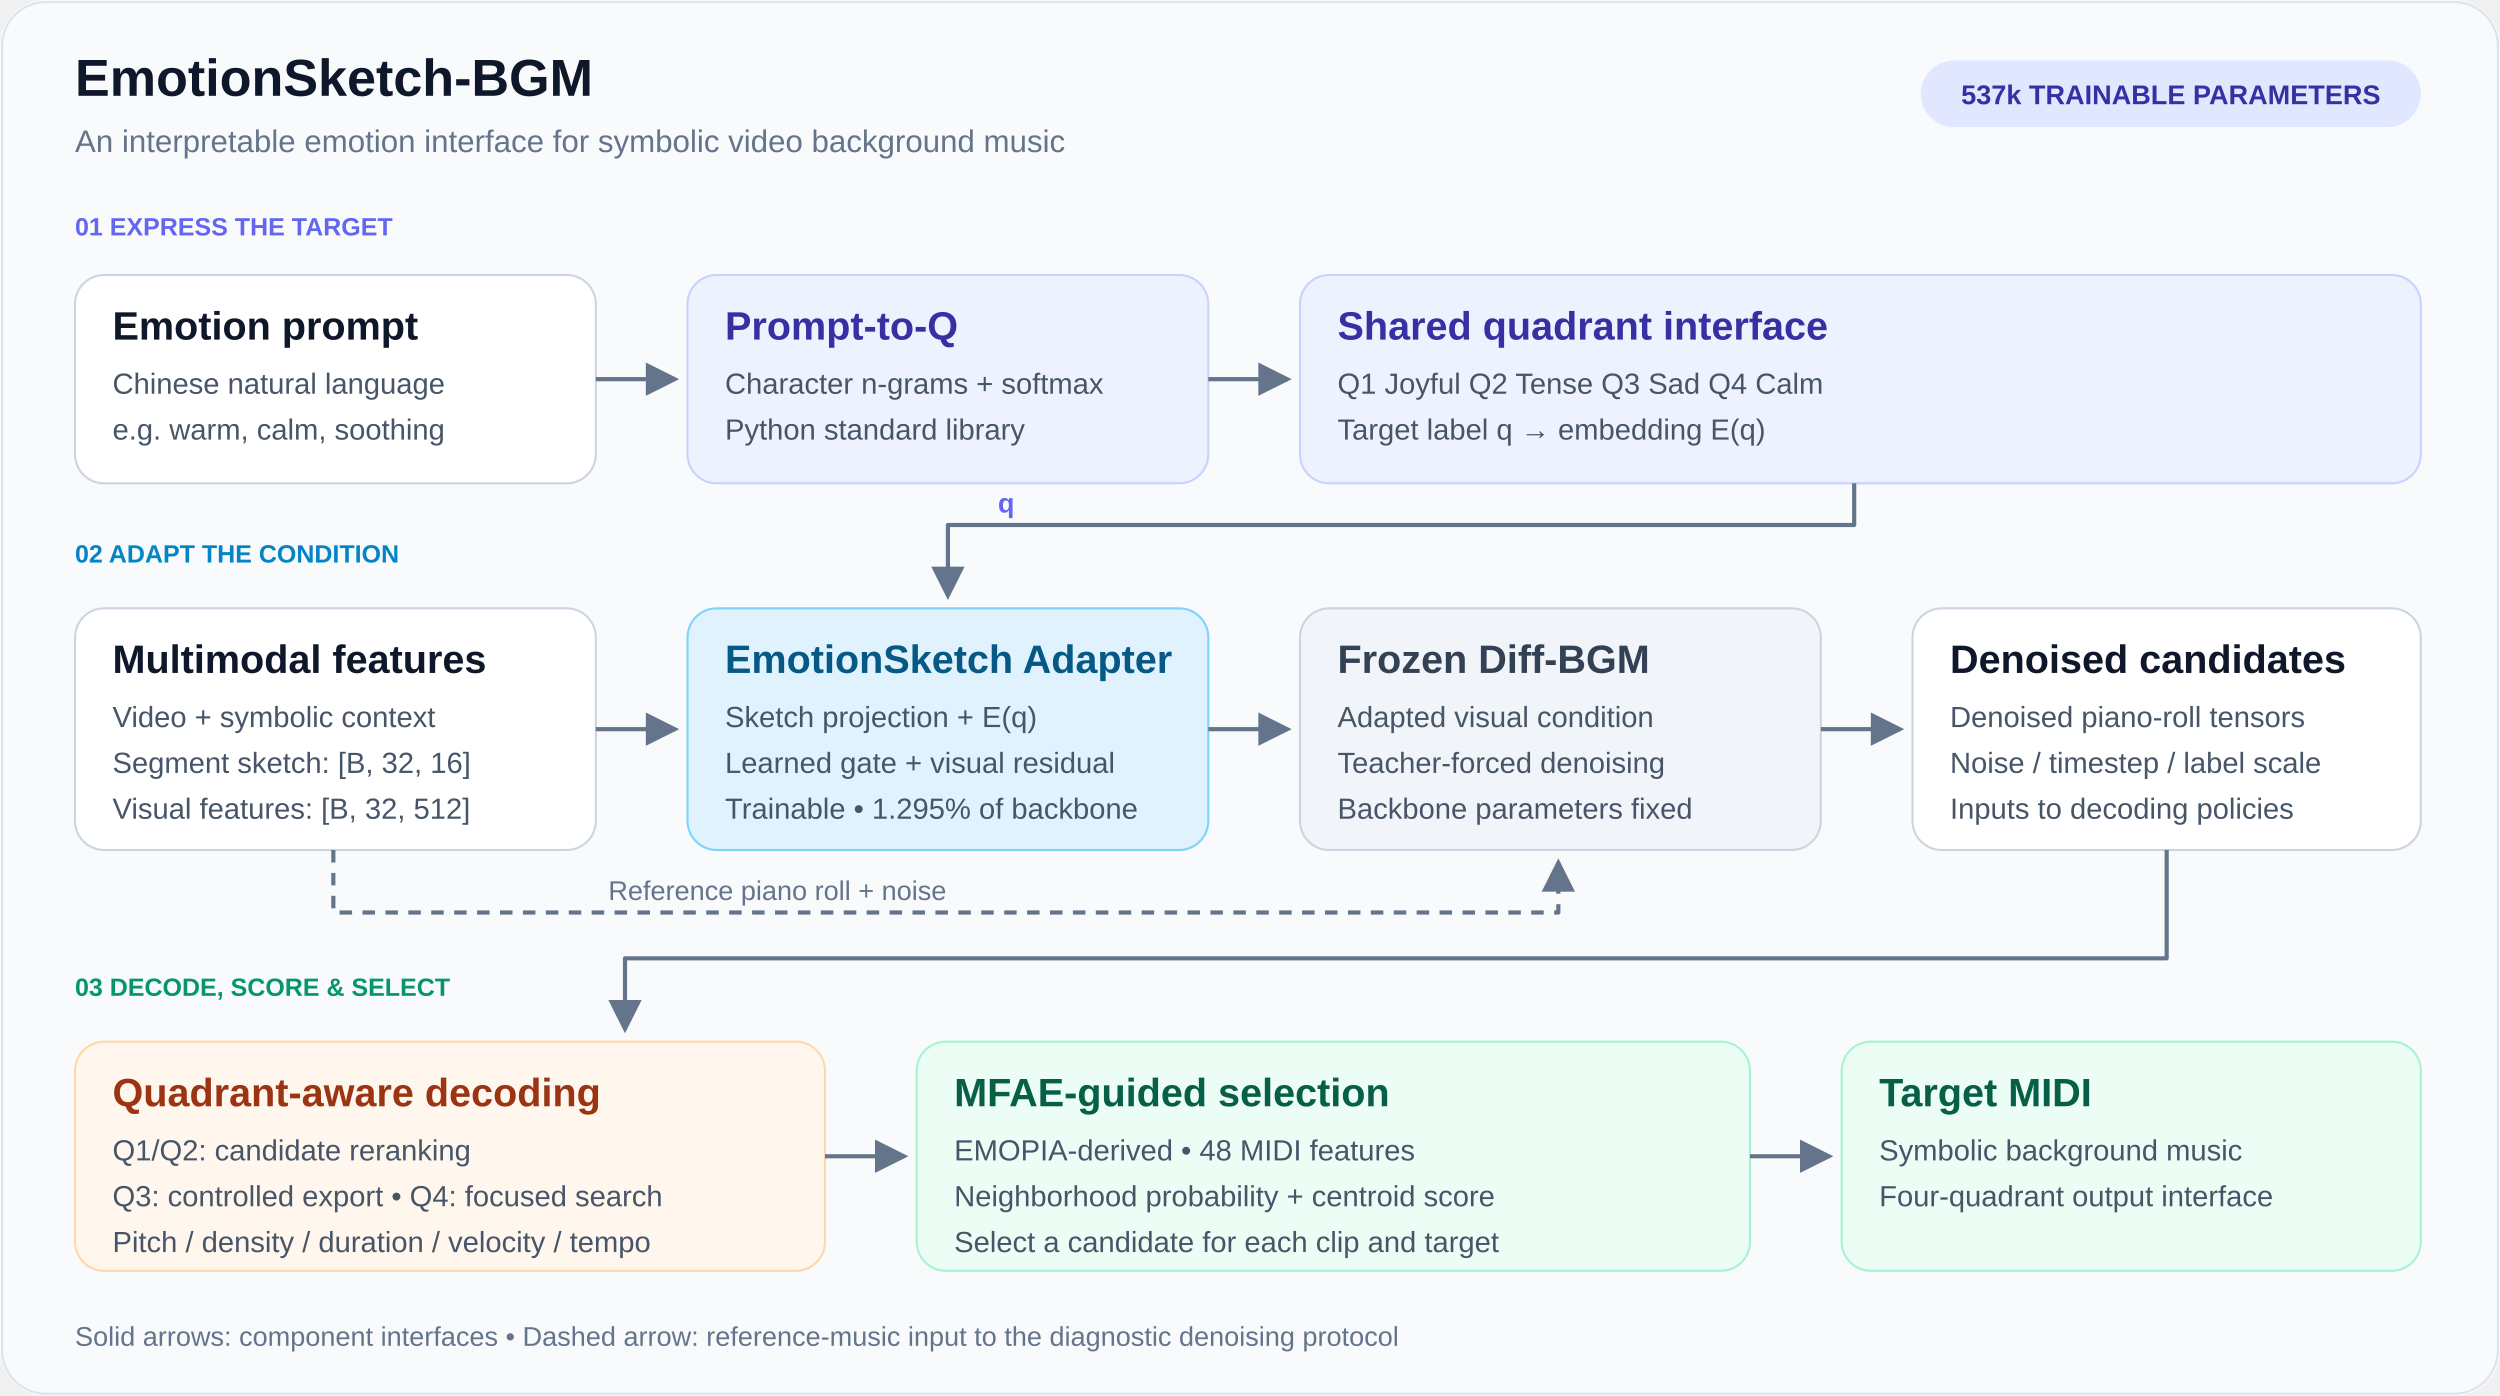
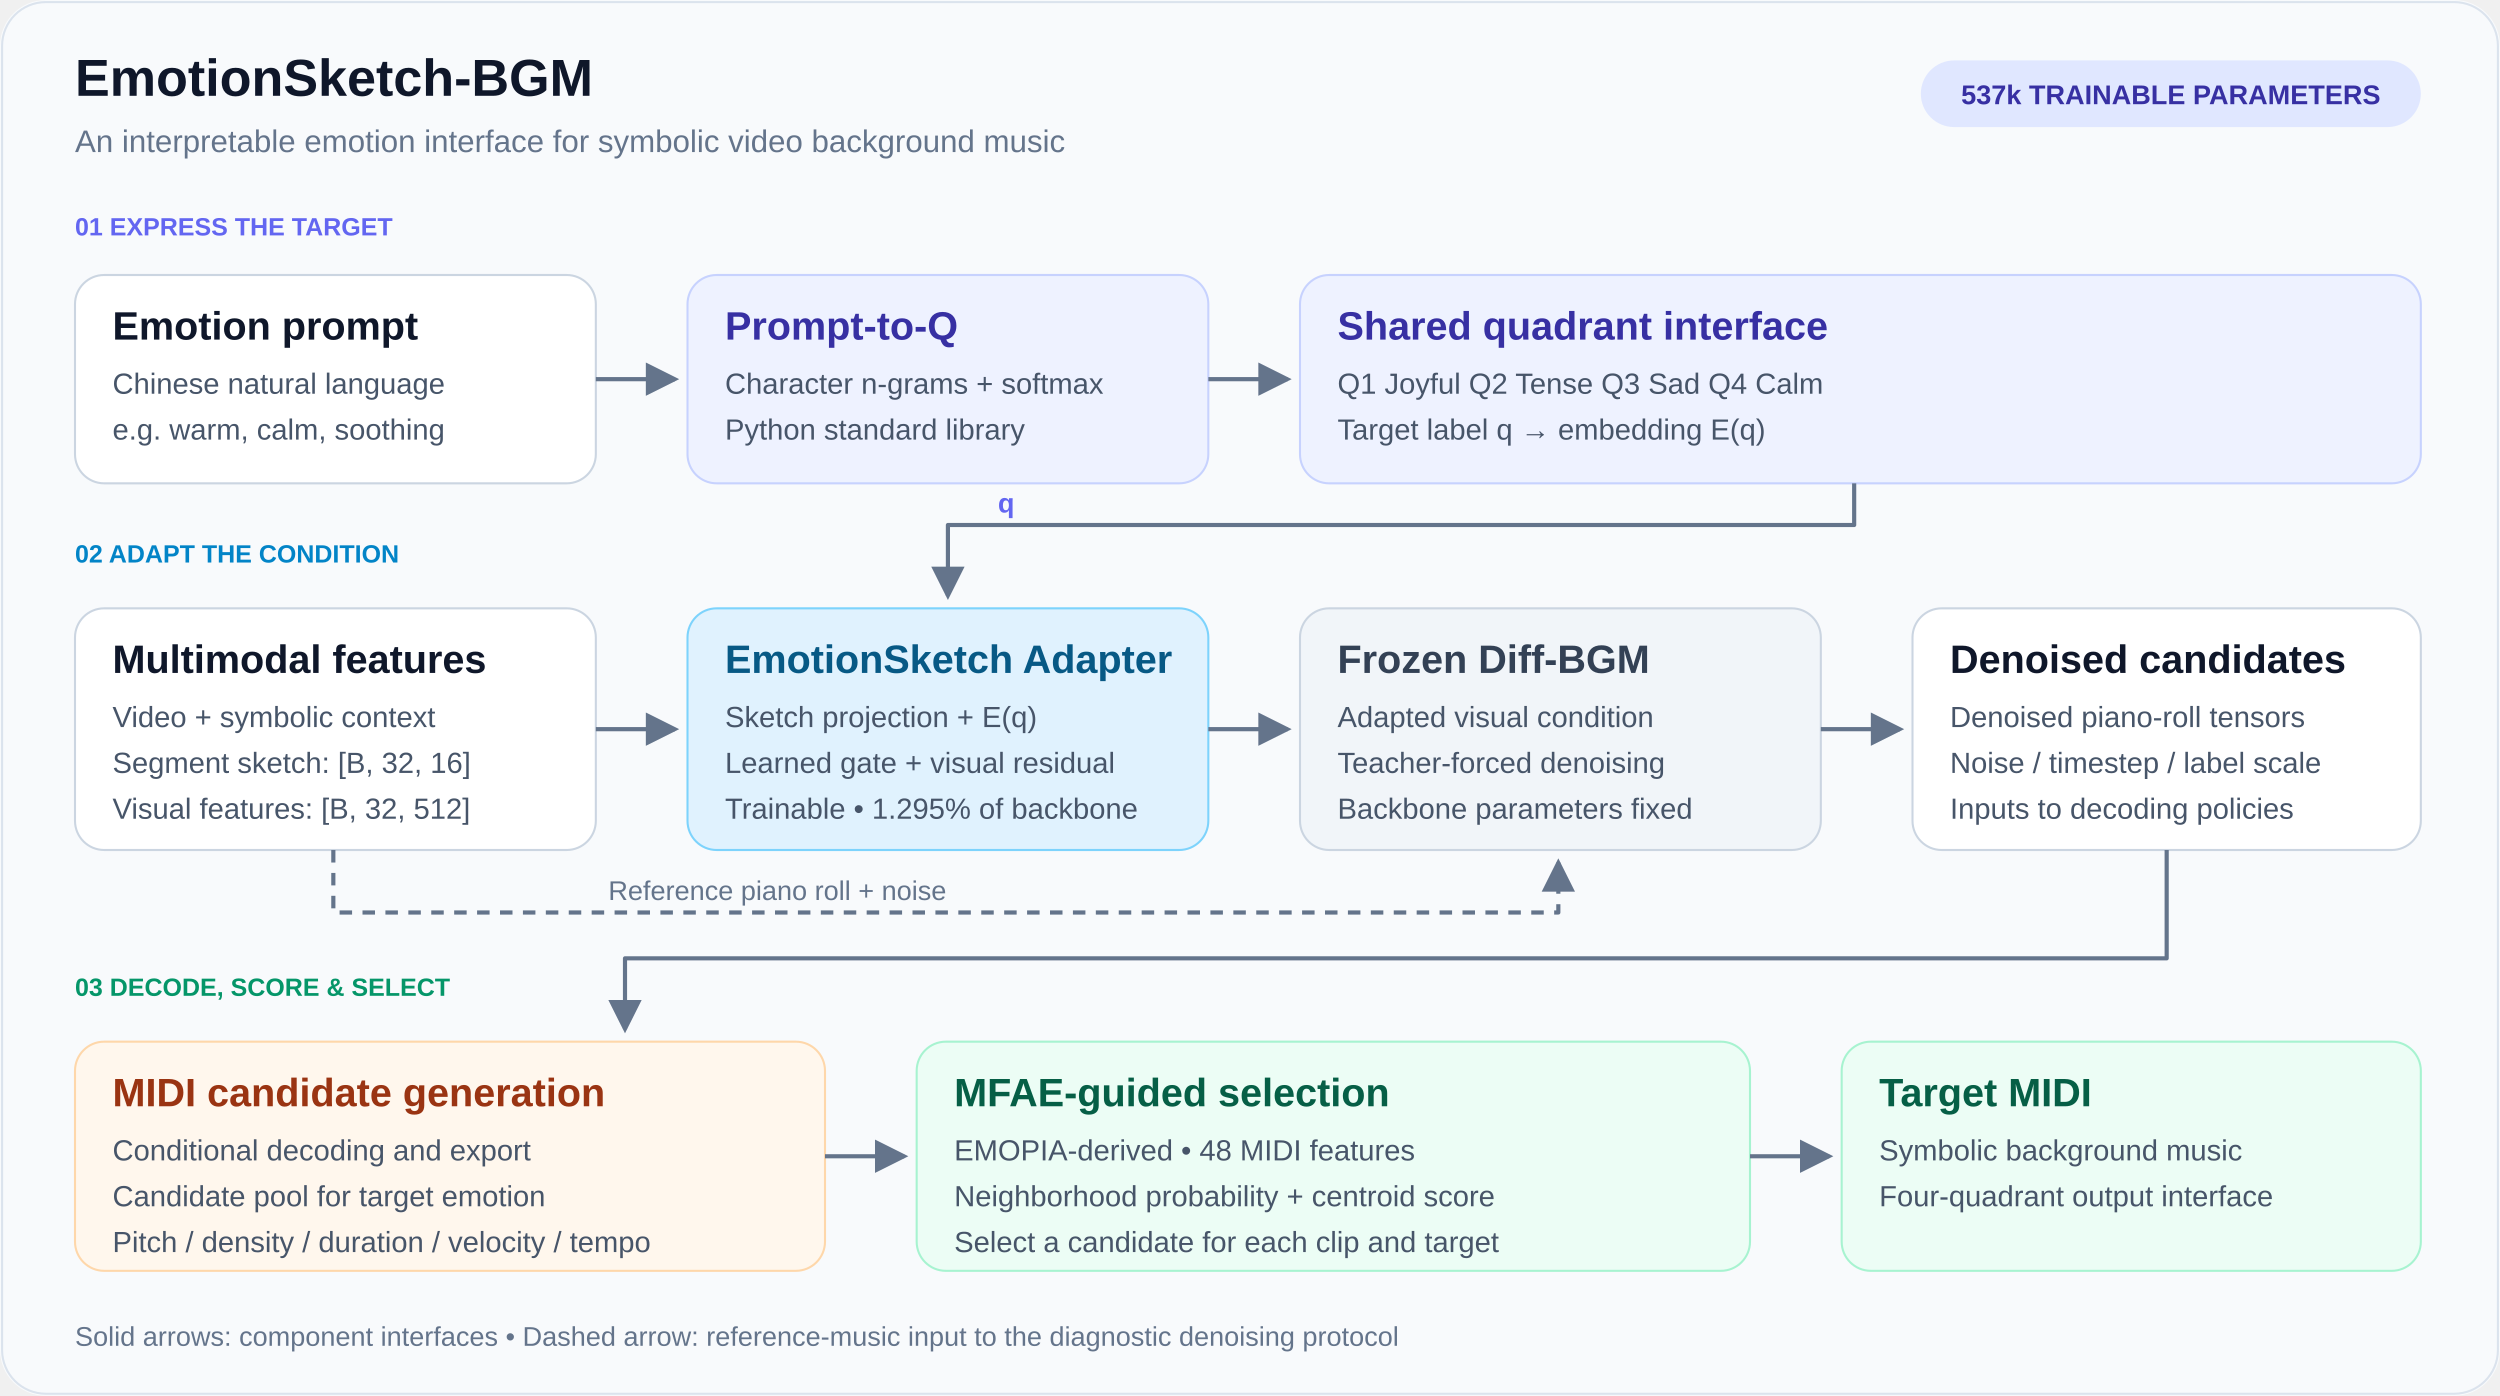
<svg xmlns="http://www.w3.org/2000/svg" width="1200" height="670" viewBox="0 0 1200 670" role="img" aria-labelledby="title desc">
  <defs>
    <marker id="arrow" markerWidth="8" markerHeight="8" refX="7" refY="4" orient="auto">
      <path d="M0,0 L8,4 L0,8" fill="#64748b" />
    </marker>
  </defs>
  <rect width="1200" height="670" rx="22" fill="#f8fafc" />
  <rect x="1" y="1" width="1198" height="668" rx="21" fill="none" stroke="#dbe3ed" />
  <g font-family="Arial, Helvetica, sans-serif">
    <text x="36" y="46" fill="#0f172a" font-size="25" font-weight="700">EmotionSketch-BGM</text>
    <text x="36" y="73" fill="#64748b" font-size="15">An interpretable emotion interface for symbolic video background music</text>
    <rect x="922" y="29" width="240" height="32" rx="16" fill="#e0e7ff" />
    <text x="1042" y="50" text-anchor="middle" fill="#3730a3" font-size="13" font-weight="700">537k TRAINABLE PARAMETERS</text>
    <text x="36" y="113" fill="#6366f1" font-size="12" font-weight="700">01   EXPRESS THE TARGET</text>
    <rect x="36" y="132" width="250" height="100" rx="14" fill="#fff" stroke="#cbd5e1" />
    <text x="54" y="163" fill="#0f172a" font-size="19" font-weight="700">Emotion prompt</text>
    <text x="54" y="189" fill="#475569" font-size="14">Chinese natural language</text>
    <text x="54" y="211" fill="#475569" font-size="14">e.g. warm, calm, soothing</text>
    <rect x="330" y="132" width="250" height="100" rx="14" fill="#eef2ff" stroke="#c7d2fe" />
    <text x="348" y="163" fill="#3730a3" font-size="19" font-weight="700">Prompt-to-Q</text>
    <text x="348" y="189" fill="#475569" font-size="14">Character n-grams + softmax</text>
    <text x="348" y="211" fill="#475569" font-size="14">Python standard library</text>
    <rect x="624" y="132" width="538" height="100" rx="14" fill="#eef2ff" stroke="#c7d2fe" />
    <text x="642" y="163" fill="#3730a3" font-size="19" font-weight="700">Shared quadrant interface</text>
    <text x="642" y="189" fill="#475569" font-size="14">Q1  Joyful     Q2  Tense     Q3  Sad     Q4  Calm</text>
    <text x="642" y="211" fill="#475569" font-size="14">Target label q → embedding E(q)</text>
    <path d="M286 182 H324" fill="none" stroke="#64748b" stroke-width="2" stroke-linejoin="round" marker-end="url(#arrow)" />
    <path d="M580 182 H618" fill="none" stroke="#64748b" stroke-width="2" stroke-linejoin="round" marker-end="url(#arrow)" />
    <text x="36" y="270" fill="#0284c7" font-size="12" font-weight="700">02   ADAPT THE CONDITION</text>
    <rect x="36" y="292" width="250" height="116" rx="14" fill="#fff" stroke="#cbd5e1" />
    <text x="54" y="323" fill="#0f172a" font-size="19" font-weight="700">Multimodal features</text>
    <text x="54" y="349" fill="#475569" font-size="14">Video + symbolic context</text>
    <text x="54" y="371" fill="#475569" font-size="14">Segment sketch: [B, 32, 16]</text>
    <text x="54" y="393" fill="#475569" font-size="14">Visual features: [B, 32, 512]</text>
    <rect x="330" y="292" width="250" height="116" rx="14" fill="#e0f2fe" stroke="#7dd3fc" />
    <text x="348" y="323" fill="#075985" font-size="19" font-weight="700">EmotionSketch Adapter</text>
    <text x="348" y="349" fill="#475569" font-size="14">Sketch projection + E(q)</text>
    <text x="348" y="371" fill="#475569" font-size="14">Learned gate + visual residual</text>
    <text x="348" y="393" fill="#475569" font-size="14">Trainable • 1.295% of backbone</text>
    <rect x="624" y="292" width="250" height="116" rx="14" fill="#f1f5f9" stroke="#cbd5e1" />
    <text x="642" y="323" fill="#334155" font-size="19" font-weight="700">Frozen Diff-BGM</text>
    <text x="642" y="349" fill="#475569" font-size="14">Adapted visual condition</text>
    <text x="642" y="371" fill="#475569" font-size="14">Teacher-forced denoising</text>
    <text x="642" y="393" fill="#475569" font-size="14">Backbone parameters fixed</text>
    <rect x="918" y="292" width="244" height="116" rx="14" fill="#fff" stroke="#cbd5e1" />
    <text x="936" y="323" fill="#0f172a" font-size="19" font-weight="700">Denoised candidates</text>
    <text x="936" y="349" fill="#475569" font-size="14">Denoised piano-roll tensors</text>
    <text x="936" y="371" fill="#475569" font-size="14">Noise / timestep / label scale</text>
    <text x="936" y="393" fill="#475569" font-size="14">Inputs to decoding policies</text>
    <path d="M286 350 H324" fill="none" stroke="#64748b" stroke-width="2" stroke-linejoin="round" marker-end="url(#arrow)" />
    <path d="M580 350 H618" fill="none" stroke="#64748b" stroke-width="2" stroke-linejoin="round" marker-end="url(#arrow)" />
    <path d="M874 350 H912" fill="none" stroke="#64748b" stroke-width="2" stroke-linejoin="round" marker-end="url(#arrow)" />
    <path d="M890 232 V252 H455 V286" fill="none" stroke="#64748b" stroke-width="2" stroke-linejoin="round" marker-end="url(#arrow)" />
    <text x="479" y="246" fill="#6366f1" font-size="13" font-weight="700">q</text>
    <path d="M160 408 V438 H748 V414" fill="none" stroke="#64748b" stroke-width="2" stroke-linejoin="round" marker-end="url(#arrow)" stroke-dasharray="6 5" />
    <text x="292" y="432" fill="#64748b" font-size="13">Reference piano roll + noise</text>
    <text x="36" y="478" fill="#059669" font-size="12" font-weight="700">03   DECODE, SCORE &amp; SELECT</text>
    <rect x="36" y="500" width="360" height="110" rx="14" fill="#fff7ed" stroke="#fed7aa" />
-     <text x="54" y="531" fill="#9a3412" font-size="19" font-weight="700">Quadrant-aware decoding</text>
-     <text x="54" y="557" fill="#475569" font-size="14">Q1/Q2: candidate reranking</text>
-     <text x="54" y="579" fill="#475569" font-size="14">Q3: controlled export • Q4: focused search</text>
+     <text x="54" y="531" fill="#9a3412" font-size="19" font-weight="700">MIDI candidate generation</text>
+     <text x="54" y="557" fill="#475569" font-size="14">Conditional decoding and export</text>
+     <text x="54" y="579" fill="#475569" font-size="14">Candidate pool for target emotion</text>
    <text x="54" y="601" fill="#475569" font-size="14">Pitch / density / duration / velocity / tempo</text>
    <rect x="440" y="500" width="400" height="110" rx="14" fill="#ecfdf5" stroke="#a7f3d0" />
    <text x="458" y="531" fill="#065f46" font-size="19" font-weight="700">MFAE-guided selection</text>
    <text x="458" y="557" fill="#475569" font-size="14">EMOPIA-derived • 48 MIDI features</text>
    <text x="458" y="579" fill="#475569" font-size="14">Neighborhood probability + centroid score</text>
    <text x="458" y="601" fill="#475569" font-size="14">Select a candidate for each clip and target</text>
    <rect x="884" y="500" width="278" height="110" rx="14" fill="#ecfdf5" stroke="#a7f3d0" />
    <text x="902" y="531" fill="#065f46" font-size="19" font-weight="700">Target MIDI</text>
    <text x="902" y="557" fill="#475569" font-size="14">Symbolic background music</text>
    <text x="902" y="579" fill="#475569" font-size="14">Four-quadrant output interface</text>
    <path d="M1040 408 V460 H300 V494" fill="none" stroke="#64748b" stroke-width="2" stroke-linejoin="round" marker-end="url(#arrow)" />
    <path d="M396 555 H434" fill="none" stroke="#64748b" stroke-width="2" stroke-linejoin="round" marker-end="url(#arrow)" />
    <path d="M840 555 H878" fill="none" stroke="#64748b" stroke-width="2" stroke-linejoin="round" marker-end="url(#arrow)" />
    <text x="36" y="646" fill="#64748b" font-size="13">Solid arrows: component interfaces    •    Dashed arrow: reference-music input to the diagnostic denoising protocol</text>
  </g>
</svg>
